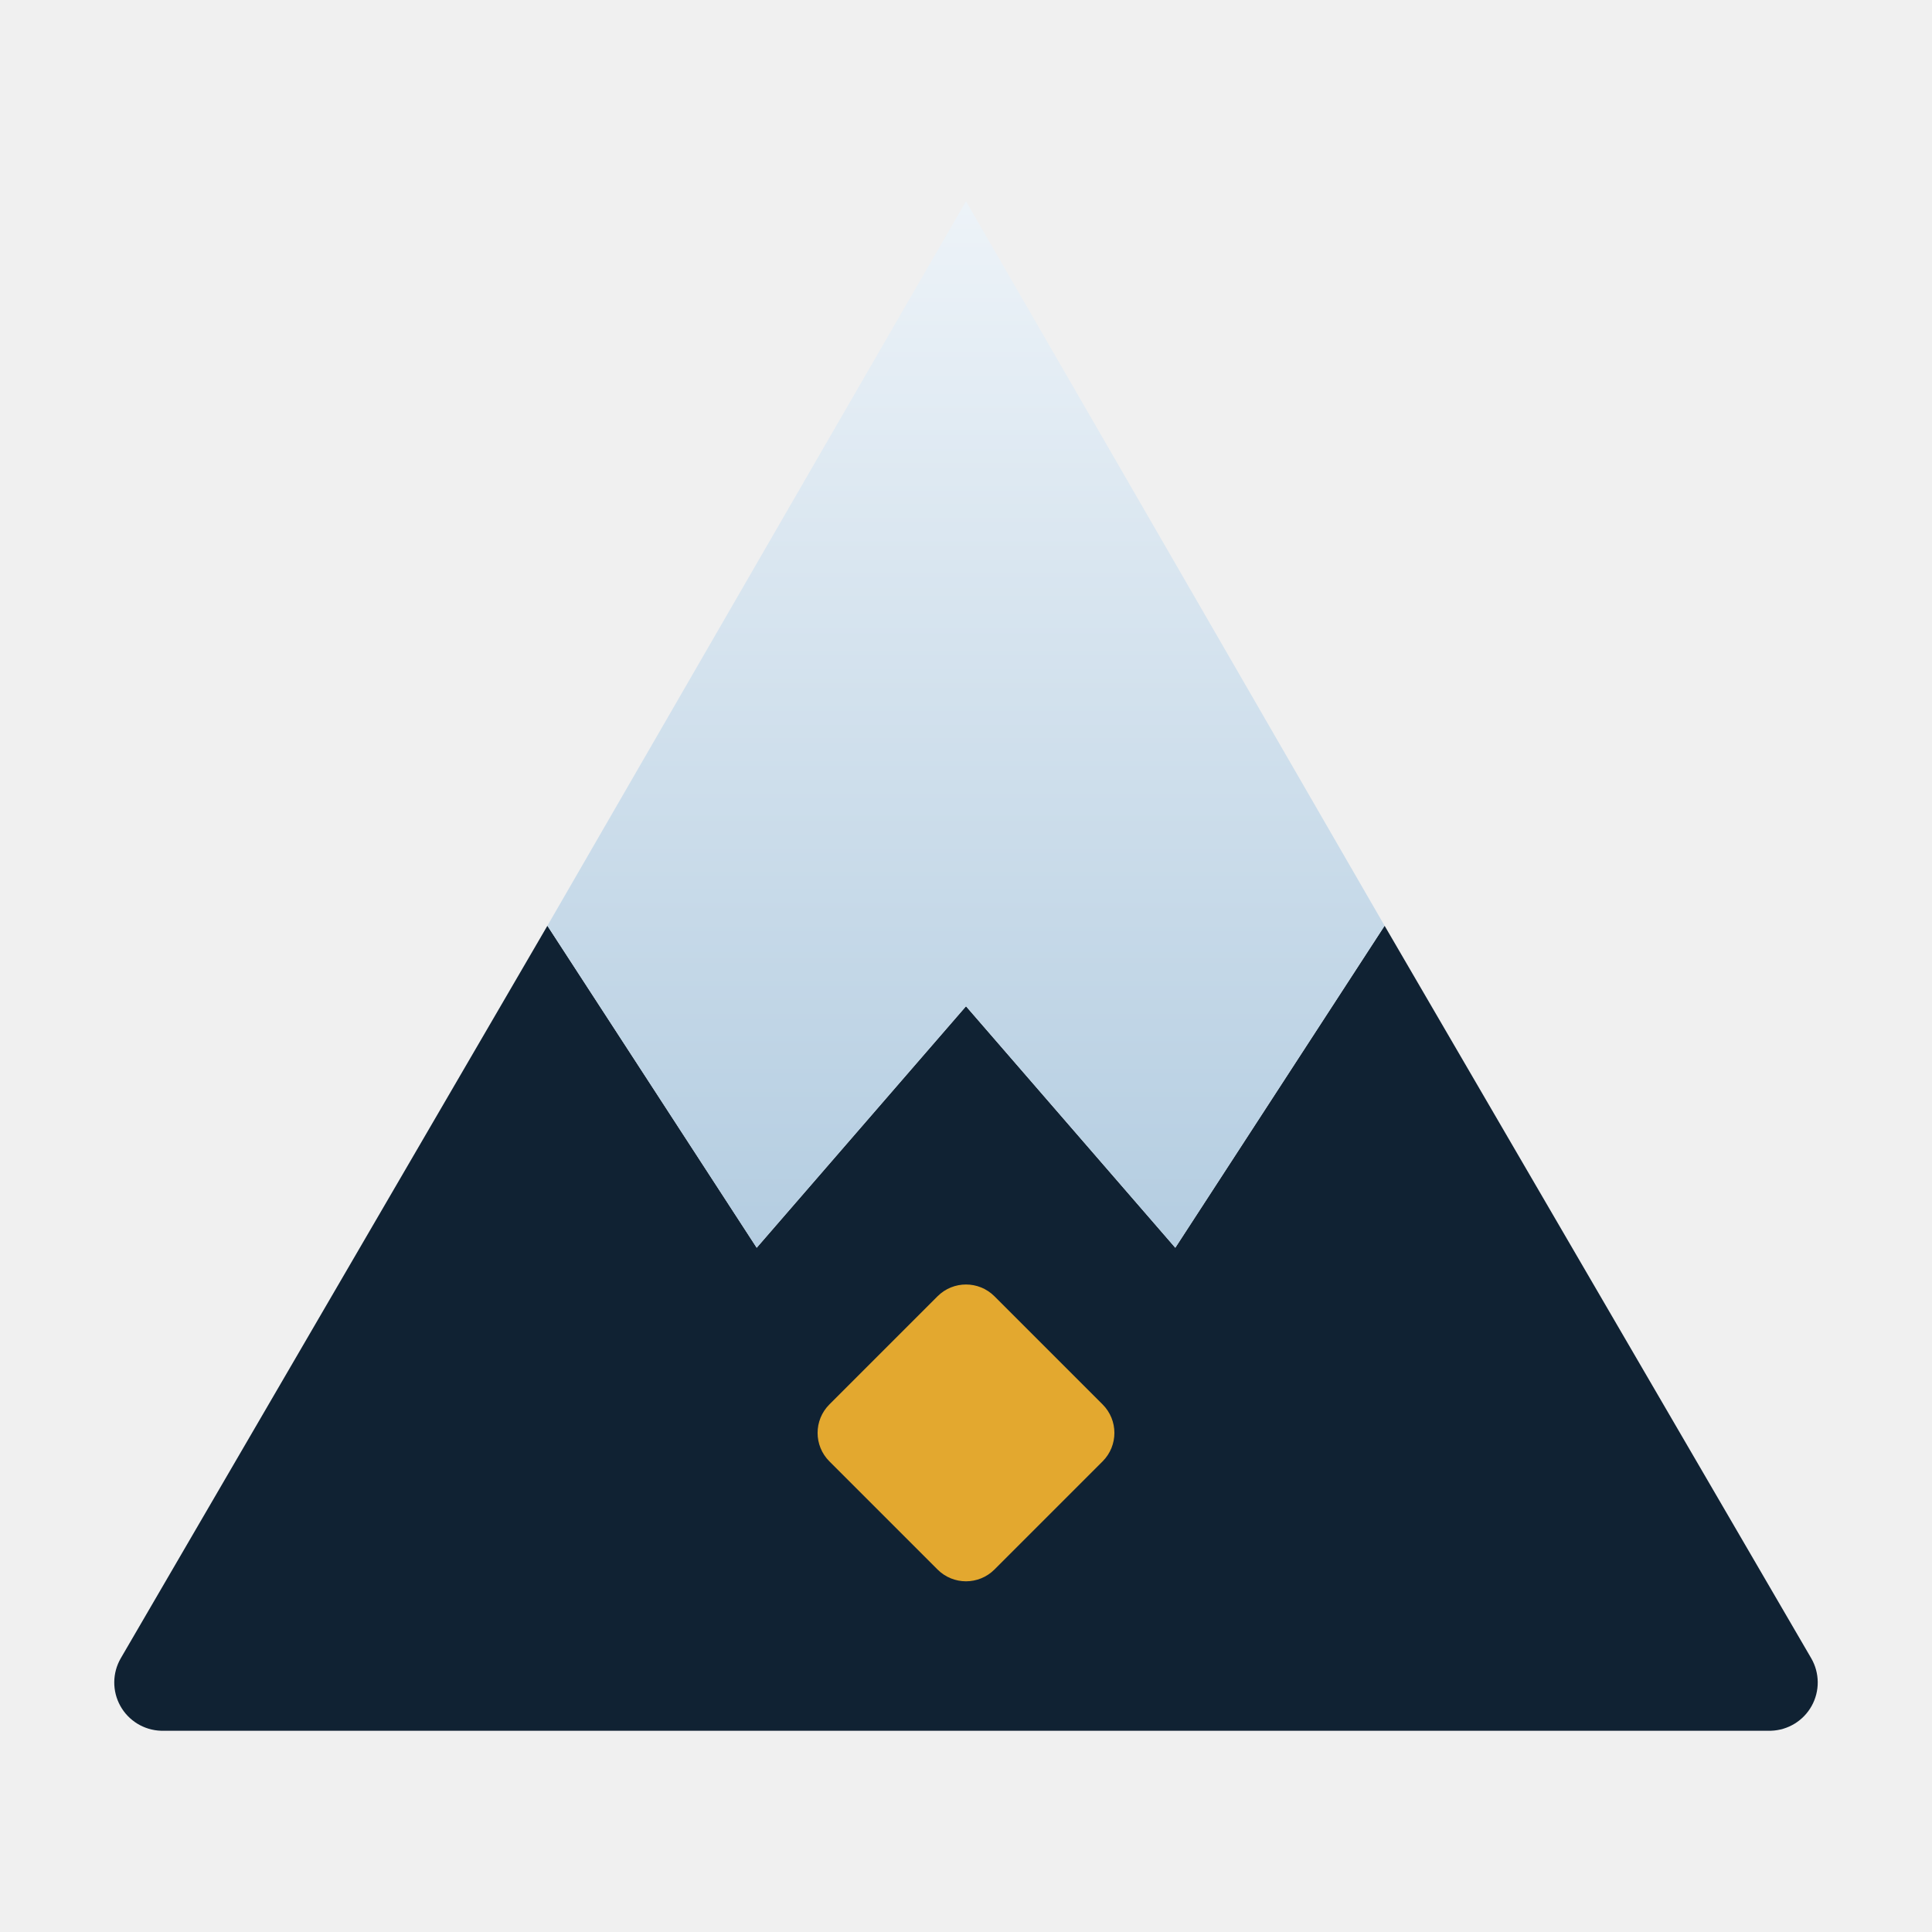
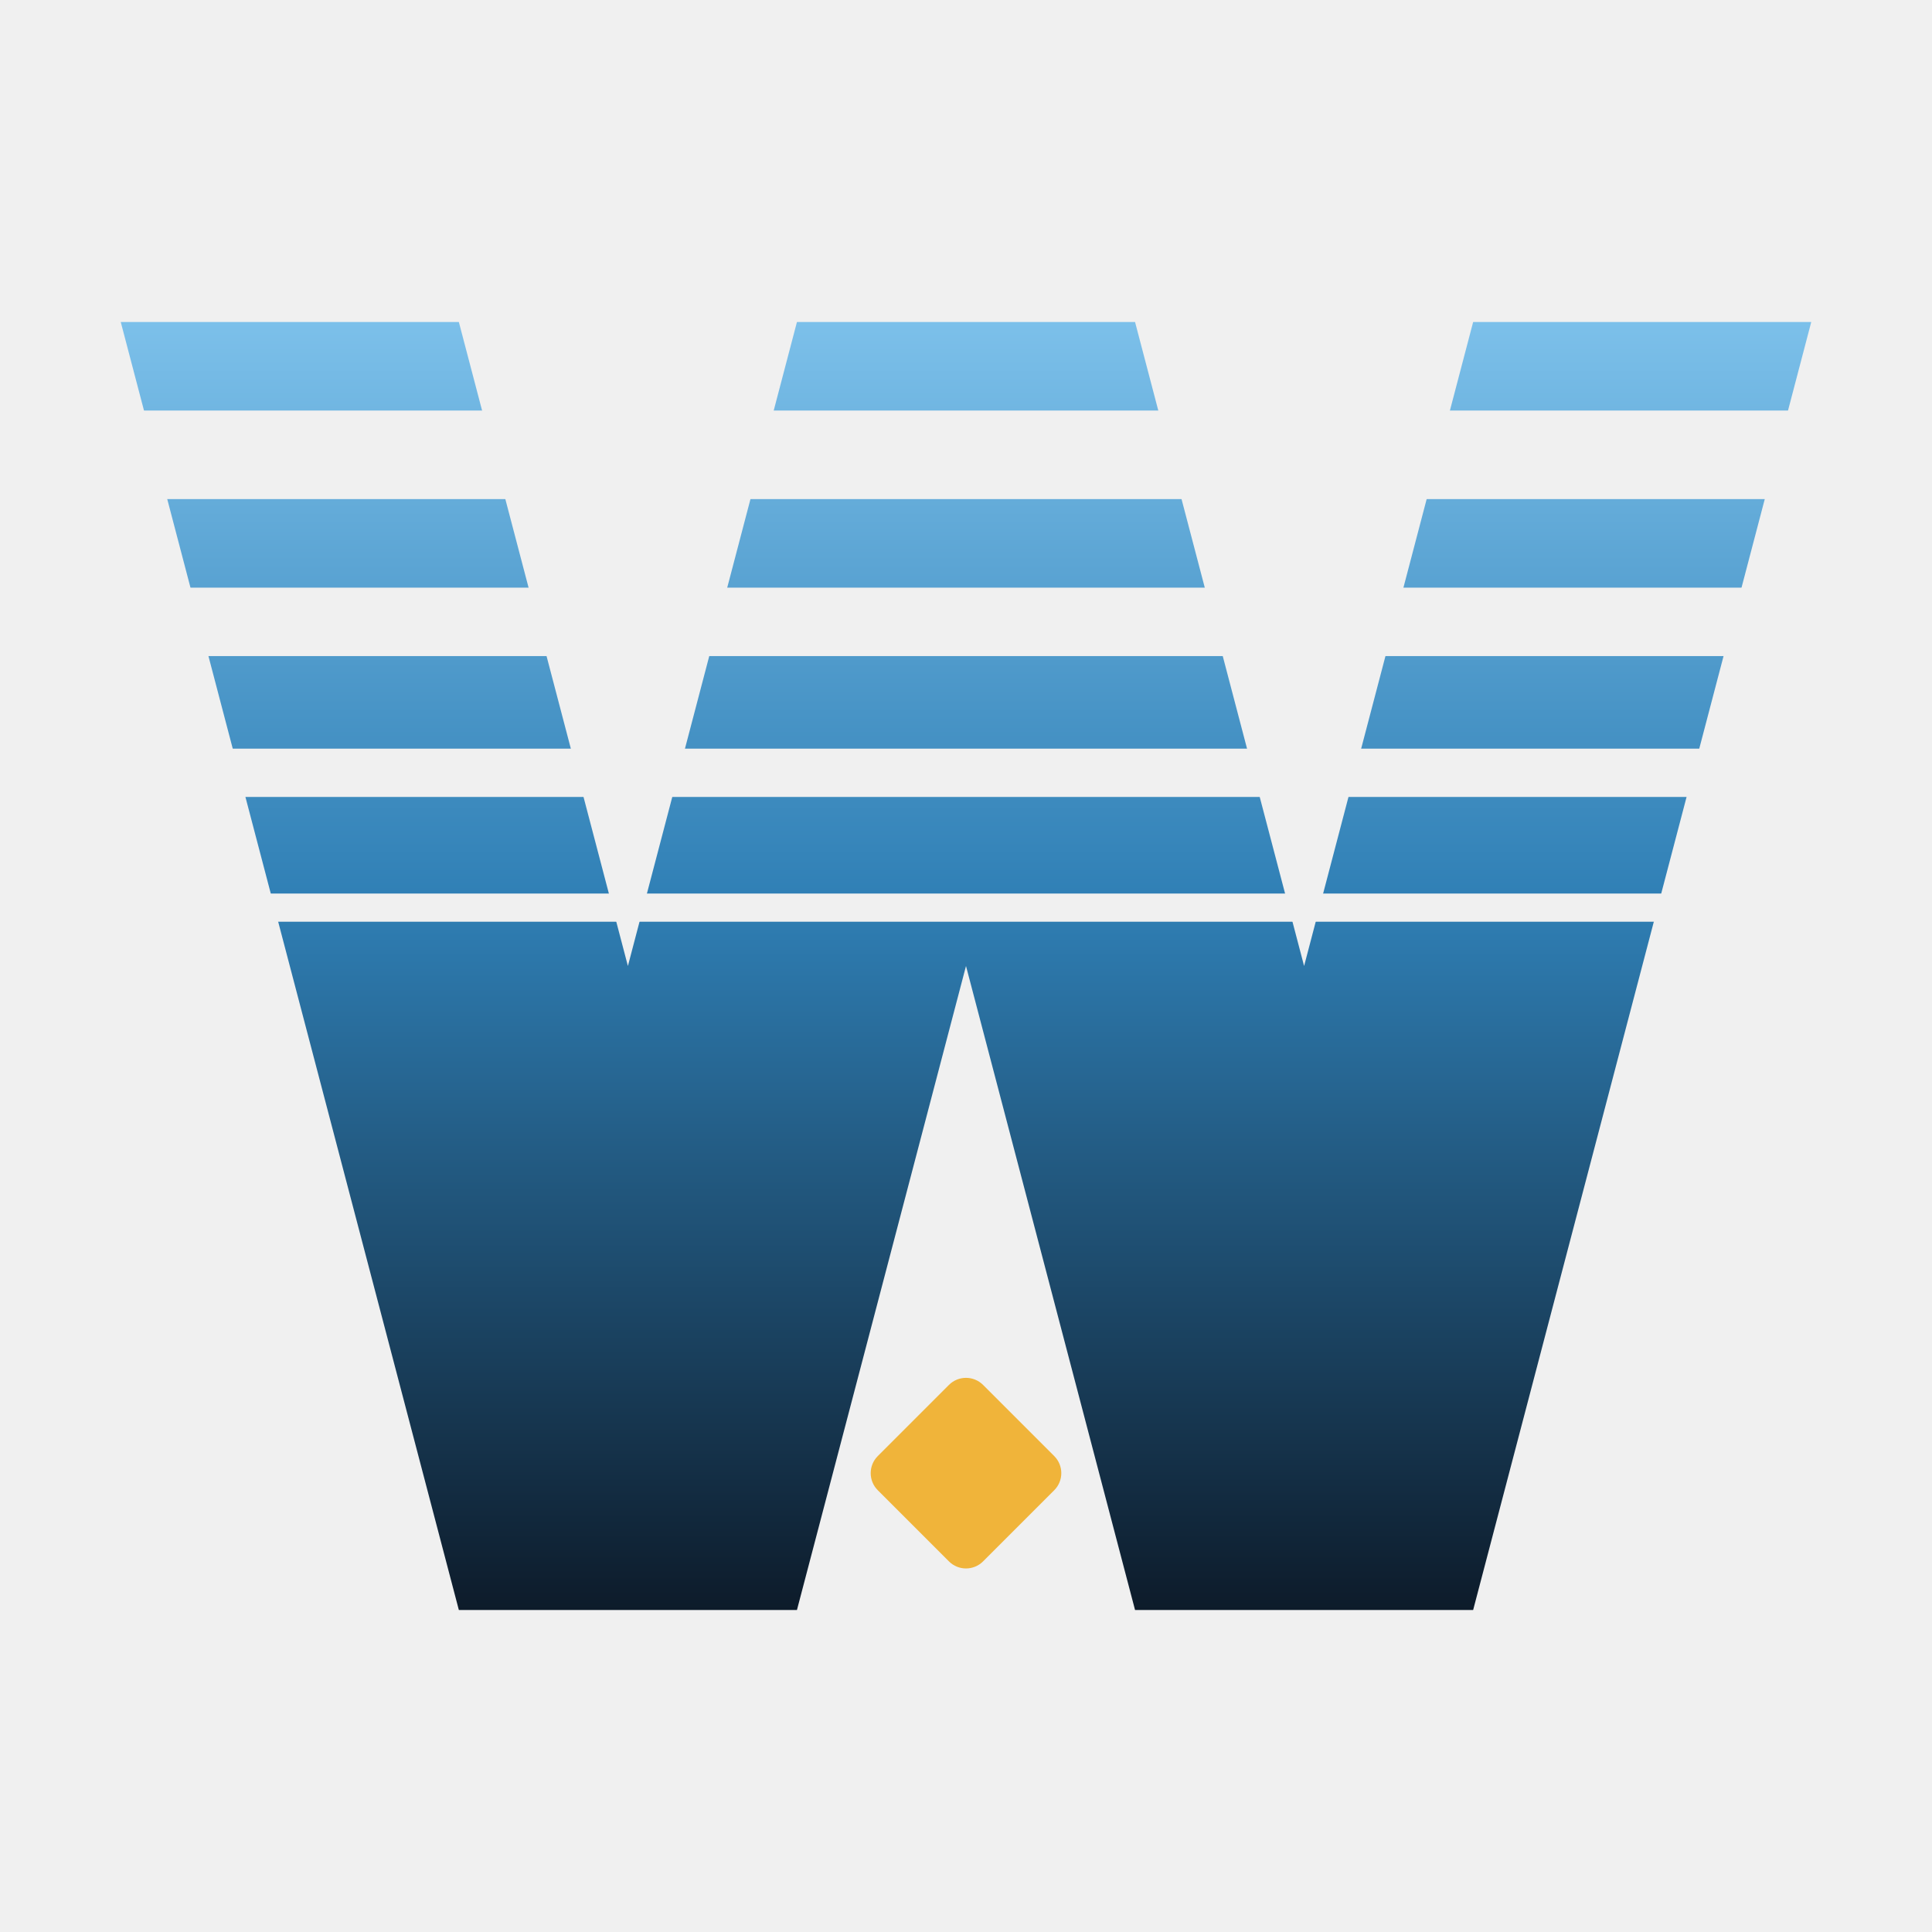
<svg xmlns="http://www.w3.org/2000/svg" viewBox="0 0 48 48">
  <defs>
-     <linearGradient id="s" x1="0" y1="5" x2="0" y2="31" gradientUnits="userSpaceOnUse">
-       <stop offset="0" stop-color="#edf3f8" />
-       <stop offset="1" stop-color="#b4cde1" />
+     <linearGradient id="g" x1="0" y1="8" x2="0" y2="40" gradientUnits="userSpaceOnUse">
+       <stop offset="0" stop-color="#7cc0ea" />
+       <stop offset=".45" stop-color="#2f7fb5" />
+       <stop offset="1" stop-color="#0d1b2a" />
    </linearGradient>
+     <mask id="m" maskUnits="userSpaceOnUse" x="0" y="0" width="48" height="48">
+       <rect width="48" height="48" fill="#fff" />
+       <rect y="10.2" width="48" height="2.2" />
+       <rect y="14.6" width="48" height="1.7" />
+       <rect y="18.6" width="48" height="1.2" />
+       <rect y="22.2" width="48" height=".7" />
+     </mask>
  </defs>
-   <path d="M13.6 23 3 41.2a1.2 1.2 0 0 0 1 1.8h40a1.2 1.2 0 0 0 1-1.8L34.4 23l-5.2 8L24 25l-5.2 6z" fill="#102233" />
-   <path d="M24 5 34.4 23l-5.2 8L24 25l-5.2 6-5.2-8z" fill="url(#s)" />
-   <rect x="21.1" y="32.7" width="5.8" height="5.8" rx="1" transform="rotate(45 24 35.6)" fill="#e3a82f" />
+   <path d="M3 8h8.4l8.4 32h-8.4zM19.8 8h8.4l-8.4 32h-8.4zM19.8 8h8.4l8.4 32h-8.4zM36.6 8H45l-8.4 32h-8.4z" fill="url(#g)" mask="url(#m)" />
+   <rect x="22.15" y="34.75" width="3.7" height="3.7" rx=".6" transform="rotate(45 24 36.6)" fill="#f0b43a" />
</svg>
